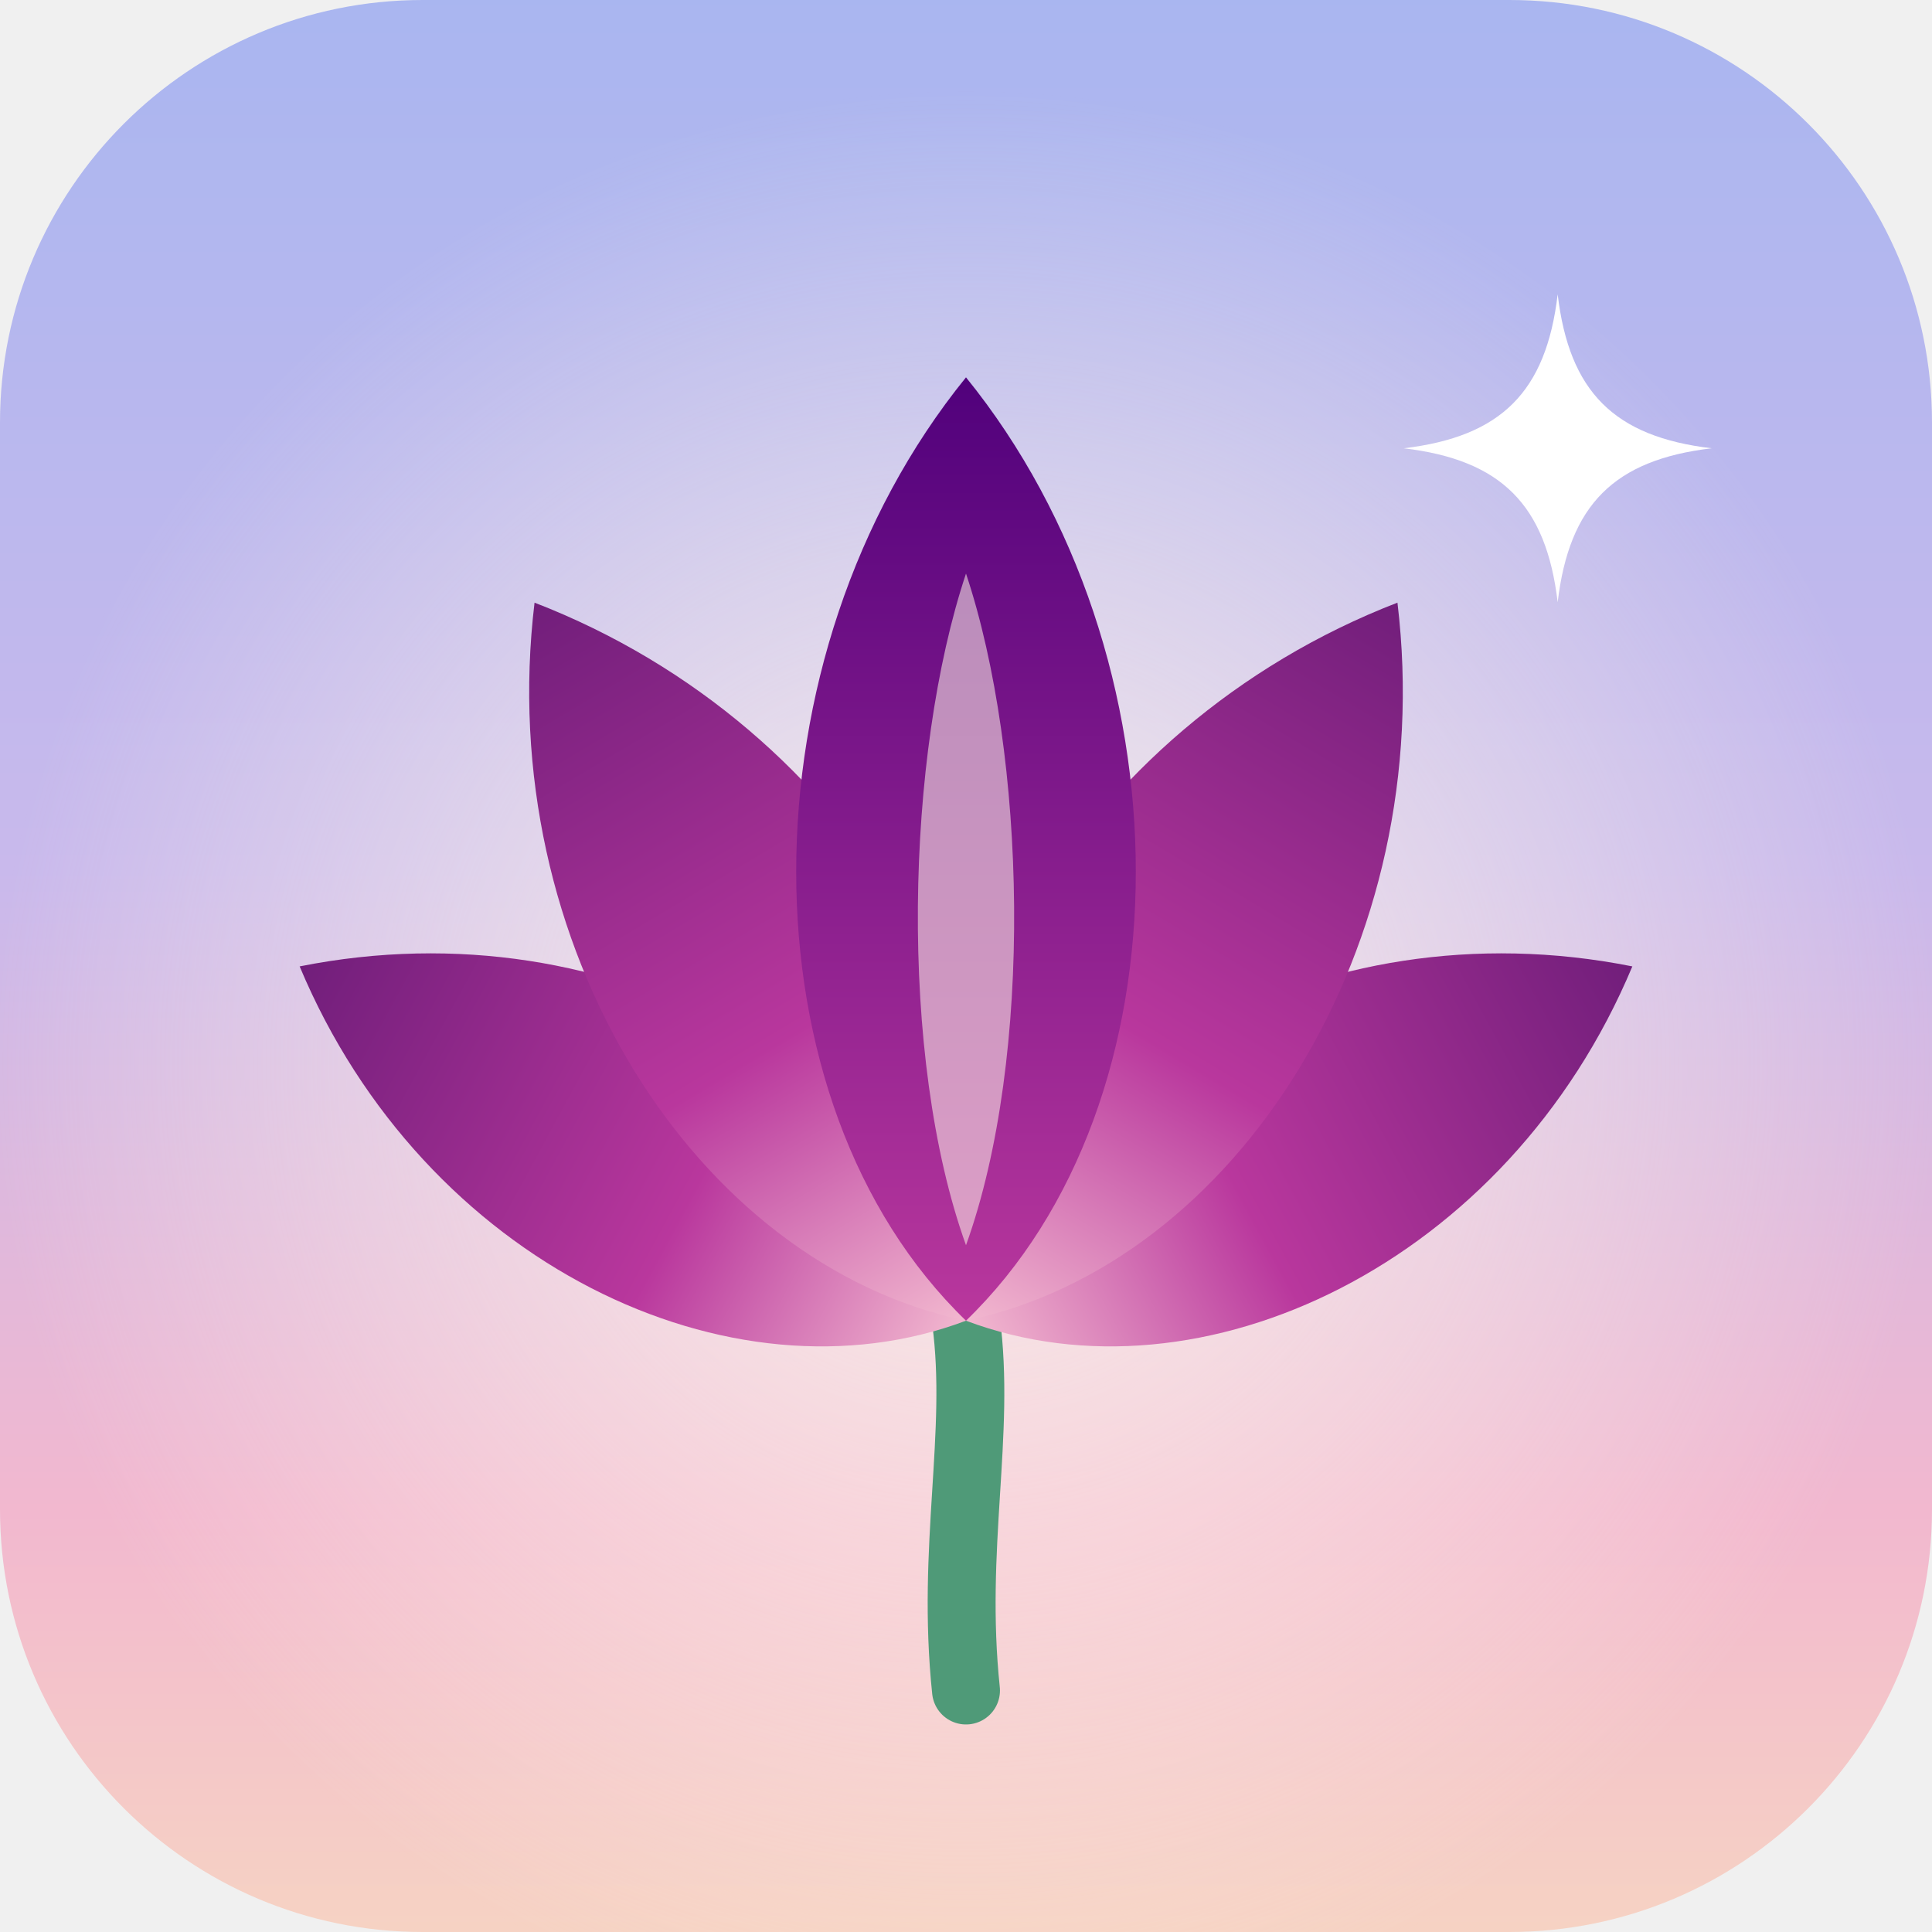
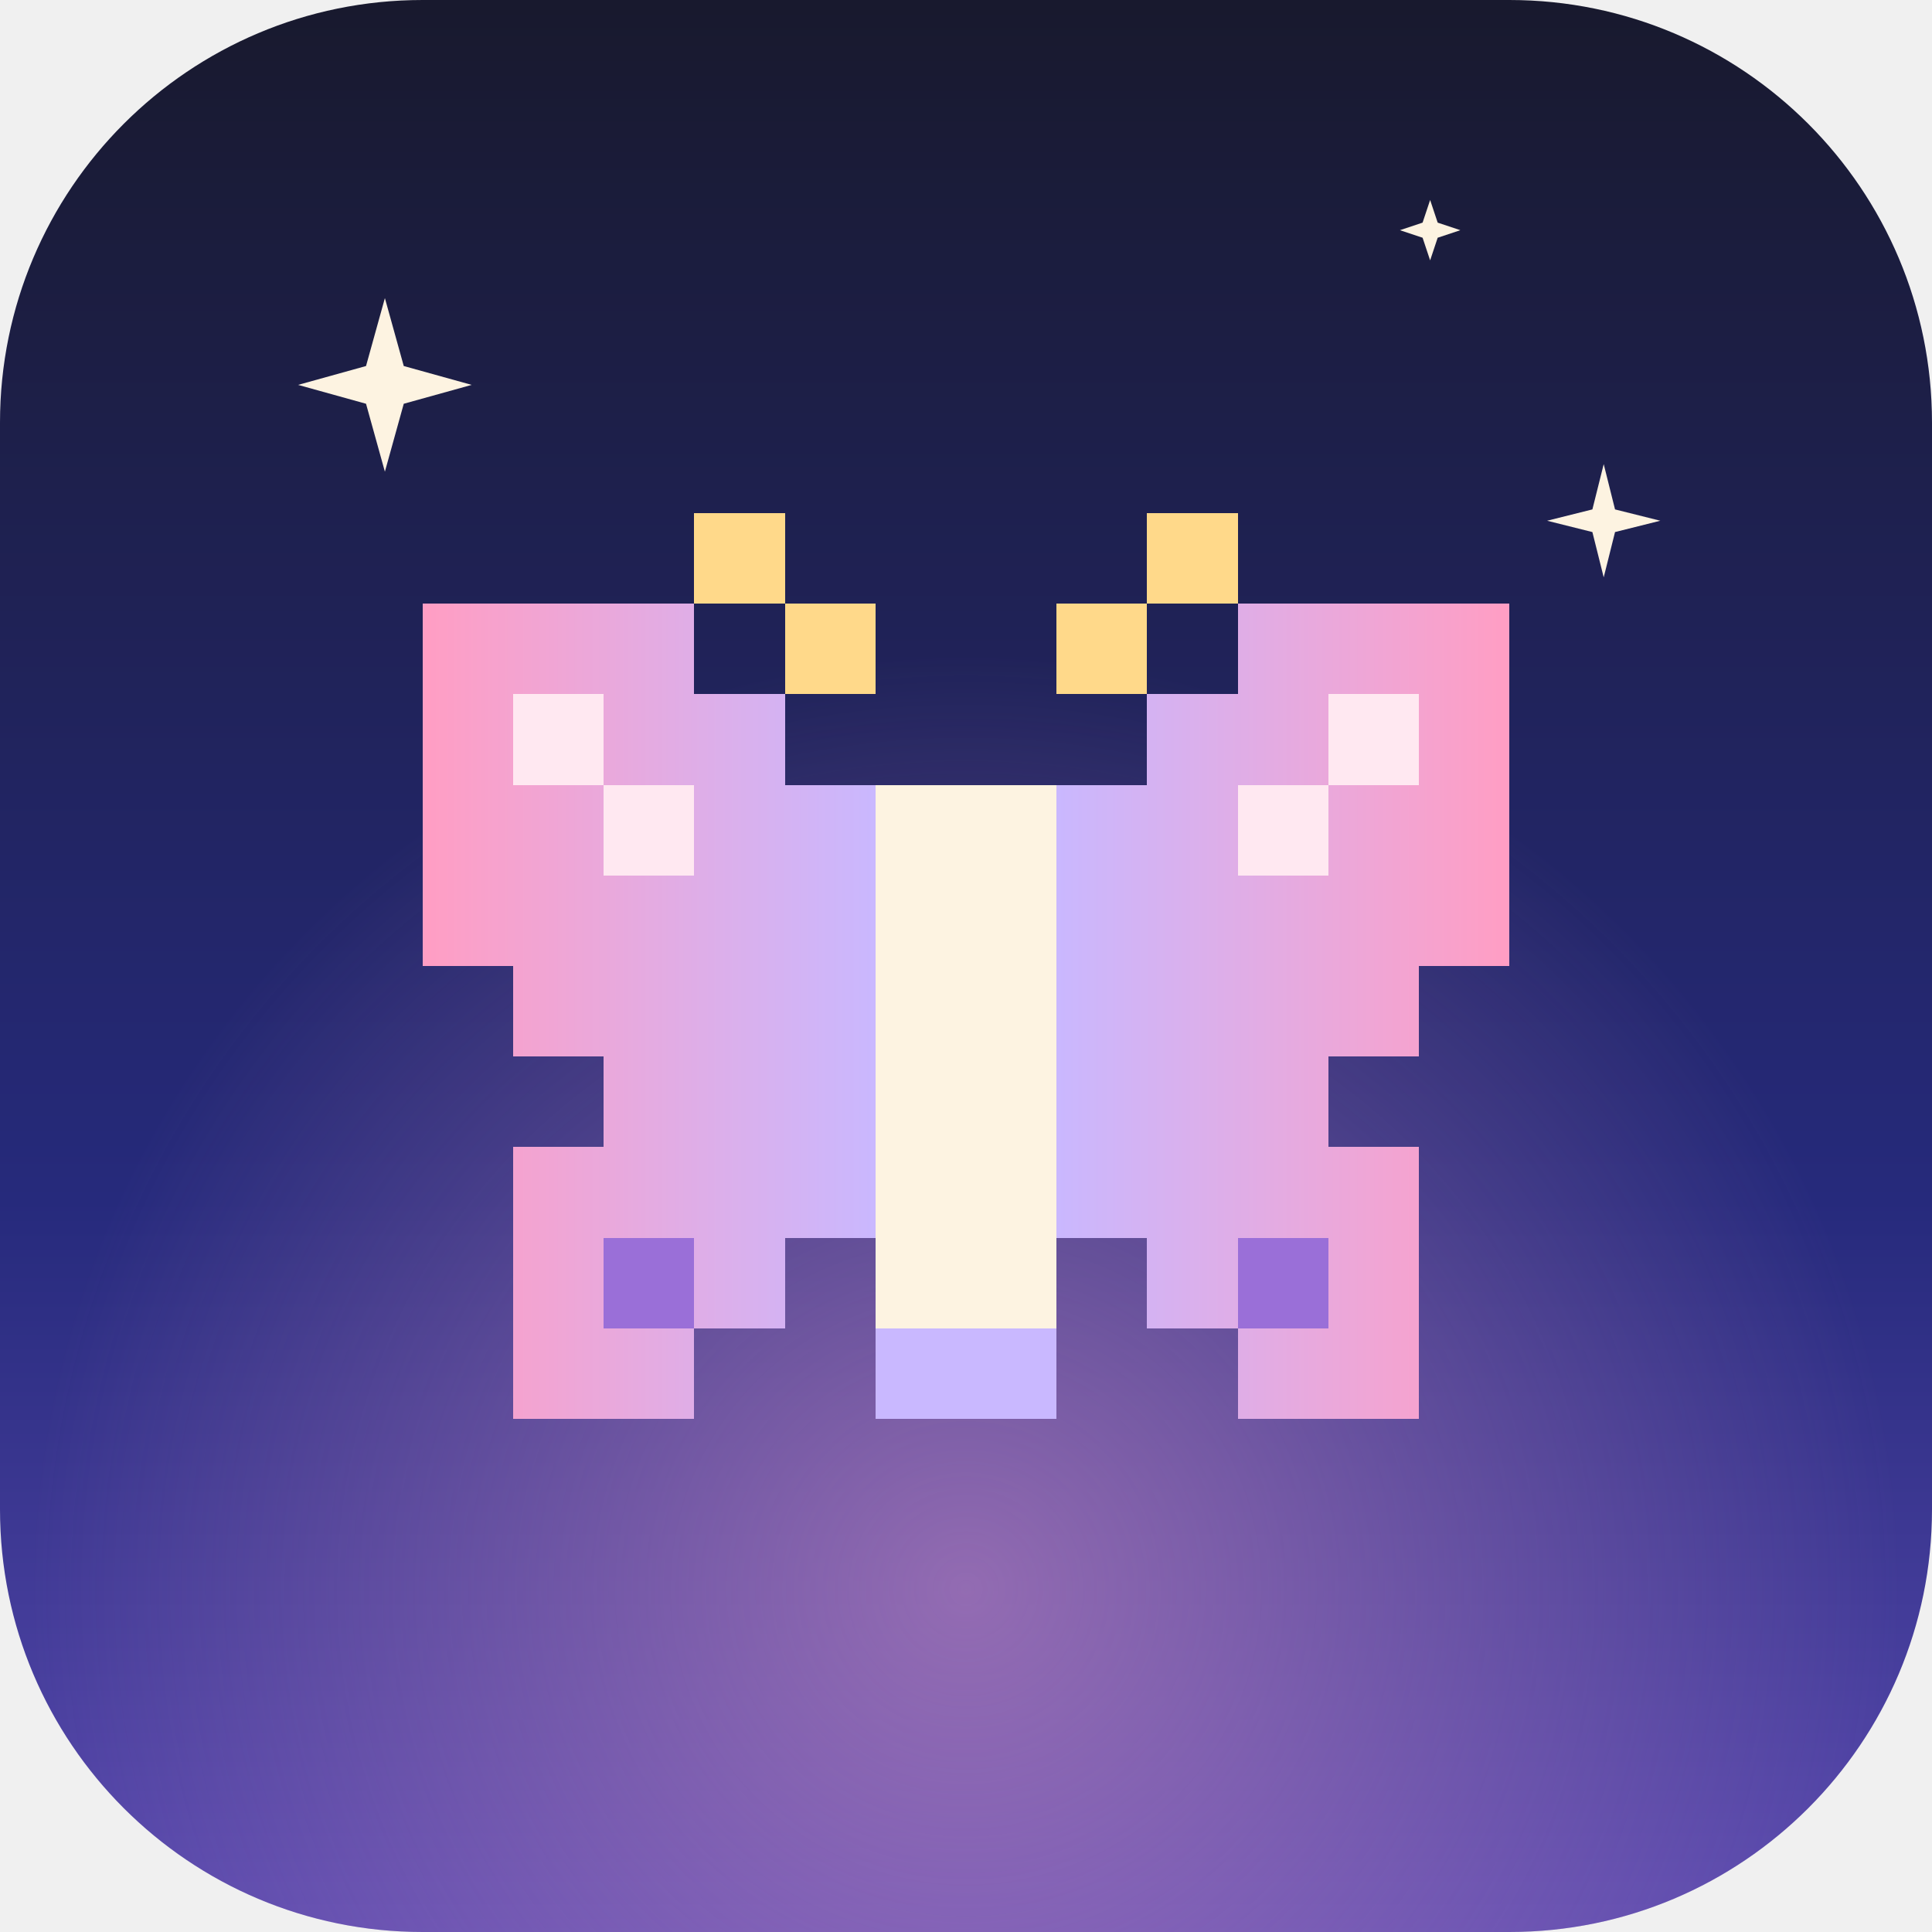
<svg xmlns="http://www.w3.org/2000/svg" viewBox="0 0 512 512">
  <defs>
-     <linearGradient id="tile" x1="0" y1="0" x2="0" y2="1">
-       <stop offset="0" stop-color="#a9b6f0" />
-       <stop offset="0.45" stop-color="#c9b9ec" />
-       <stop offset="0.78" stop-color="#f2b8cf" />
-       <stop offset="1" stop-color="#f6d3c3" />
+     <linearGradient id="sky" x1="0" y1="0" x2="0" y2="1">
+       <stop offset="0" stop-color="#18192d" />
+       <stop offset="0.62" stop-color="#262a7c" />
+       <stop offset="1" stop-color="#5a4ab0" />
    </linearGradient>
-     <radialGradient id="glow" cx="0.5" cy="0.55" r="0.5">
-       <stop offset="0" stop-color="#fff6ea" stop-opacity="0.9" />
-       <stop offset="1" stop-color="#fff6ea" stop-opacity="0" />
+     <radialGradient id="glow" cx="0.5" cy="0.82" r="0.48">
+       <stop offset="0" stop-color="#c98cc4" stop-opacity="0.6" />
+       <stop offset="1" stop-color="#c98cc4" stop-opacity="0" />
    </radialGradient>
-     <linearGradient id="petal" x1="0" y1="0" x2="0" y2="1">
-       <stop offset="0" stop-color="#711e7b" />
-       <stop offset="0.6" stop-color="#b9379d" />
-       <stop offset="1" stop-color="#f2b8cf" />
-     </linearGradient>
-     <linearGradient id="petal-in" x1="0" y1="0" x2="0" y2="1">
-       <stop offset="0" stop-color="#51017c" />
-       <stop offset="1" stop-color="#b9379d" />
+     <linearGradient id="wing" x1="0" y1="0" x2="1" y2="0">
+       <stop offset="0" stop-color="#ff9ec4" />
+       <stop offset="0.42" stop-color="#c9b8ff" />
+       <stop offset="0.58" stop-color="#c9b8ff" />
+       <stop offset="1" stop-color="#ff9ec4" />
    </linearGradient>
  </defs>
-   <rect width="512" height="512" rx="112" fill="url(#tile)" />
+   <rect width="512" height="512" rx="112" fill="url(#sky)" />
  <rect width="512" height="512" rx="112" fill="url(#glow)" />
-   <path d="M256 448 C252 410 260 380 256 350" stroke="#4f9a78" stroke-width="18" fill="none" stroke-linecap="round" />
-   <g transform="translate(256 350)">
-     <path transform="rotate(-62)" d="M0 0 C-50 -44 -54 -134 0 -200 C54 -134 50 -44 0 0Z" fill="url(#petal)" />
-     <path transform="rotate(62)" d="M0 0 C-50 -44 -54 -134 0 -200 C54 -134 50 -44 0 0Z" fill="url(#petal)" />
-     <path transform="rotate(-31)" d="M0 0 C-54 -50 -56 -150 0 -222 C56 -150 54 -50 0 0Z" fill="url(#petal)" />
-     <path transform="rotate(31)" d="M0 0 C-54 -50 -56 -150 0 -222 C56 -150 54 -50 0 0Z" fill="url(#petal)" />
-     <path d="M0 0 C-60 -58 -60 -176 0 -250 C60 -176 60 -58 0 0Z" fill="url(#petal-in)" />
-     <path d="M0 -20 C-18 -70 -16 -150 0 -198 C16 -150 18 -70 0 -20Z" fill="#fff6ea" opacity="0.55" />
+   <path d="M102 79L107 97L125 102L107 107L102 125L97 107L79 102L97 97Z" fill="#fdf3e1" />
+   <path d="M425 123L428 135L440 138L428 141L425 153L422 141L410 138L422 135Z" fill="#fdf3e1" />
+   <path d="M379 53L381 59L387 61L381 63L379 69L377 63L371 61L377 59Z" fill="#fdf3e1" />
+   <g transform="translate(64 88) scale(24)" shape-rendering="crispEdges">
+     <path d="M2 3h3v1h1v1h1v2h2V5h1V4h1V3h3v4h-1v1h-1v1h1v3h-2v-1h-1v-1H9v2H7v-2H6v1H5v1H3V9h1V8H3V7H2z" fill="url(#wing)" />
+     <path d="M3 4h1v1H3zM12 4h1v1h-1zM4 5h1v1H4zM11 5h1v1h-1z" fill="#ffe8f1" />
+     <path d="M4 10h1v1H4zM11 10h1v1h-1z" fill="#9a6fd8" />
+     <path d="M7 5h2v6H7z" fill="#fdf3e1" />
+     <path d="M6 3h1v1H6zM9 3h1v1H9zM5 2h1v1H5zM10 2h1v1h-1z" fill="#ffd98a" />
  </g>
-   <path transform="translate(372 78) scale(3.4)" d="M12 0C12.9 7.6 16.4 11.1 24 12C16.4 12.9 12.9 16.4 12 24C11.1 16.4 7.6 12.9 0 12C7.6 11.1 11.1 7.6 12 0Z" fill="#ffffff" />
</svg>
